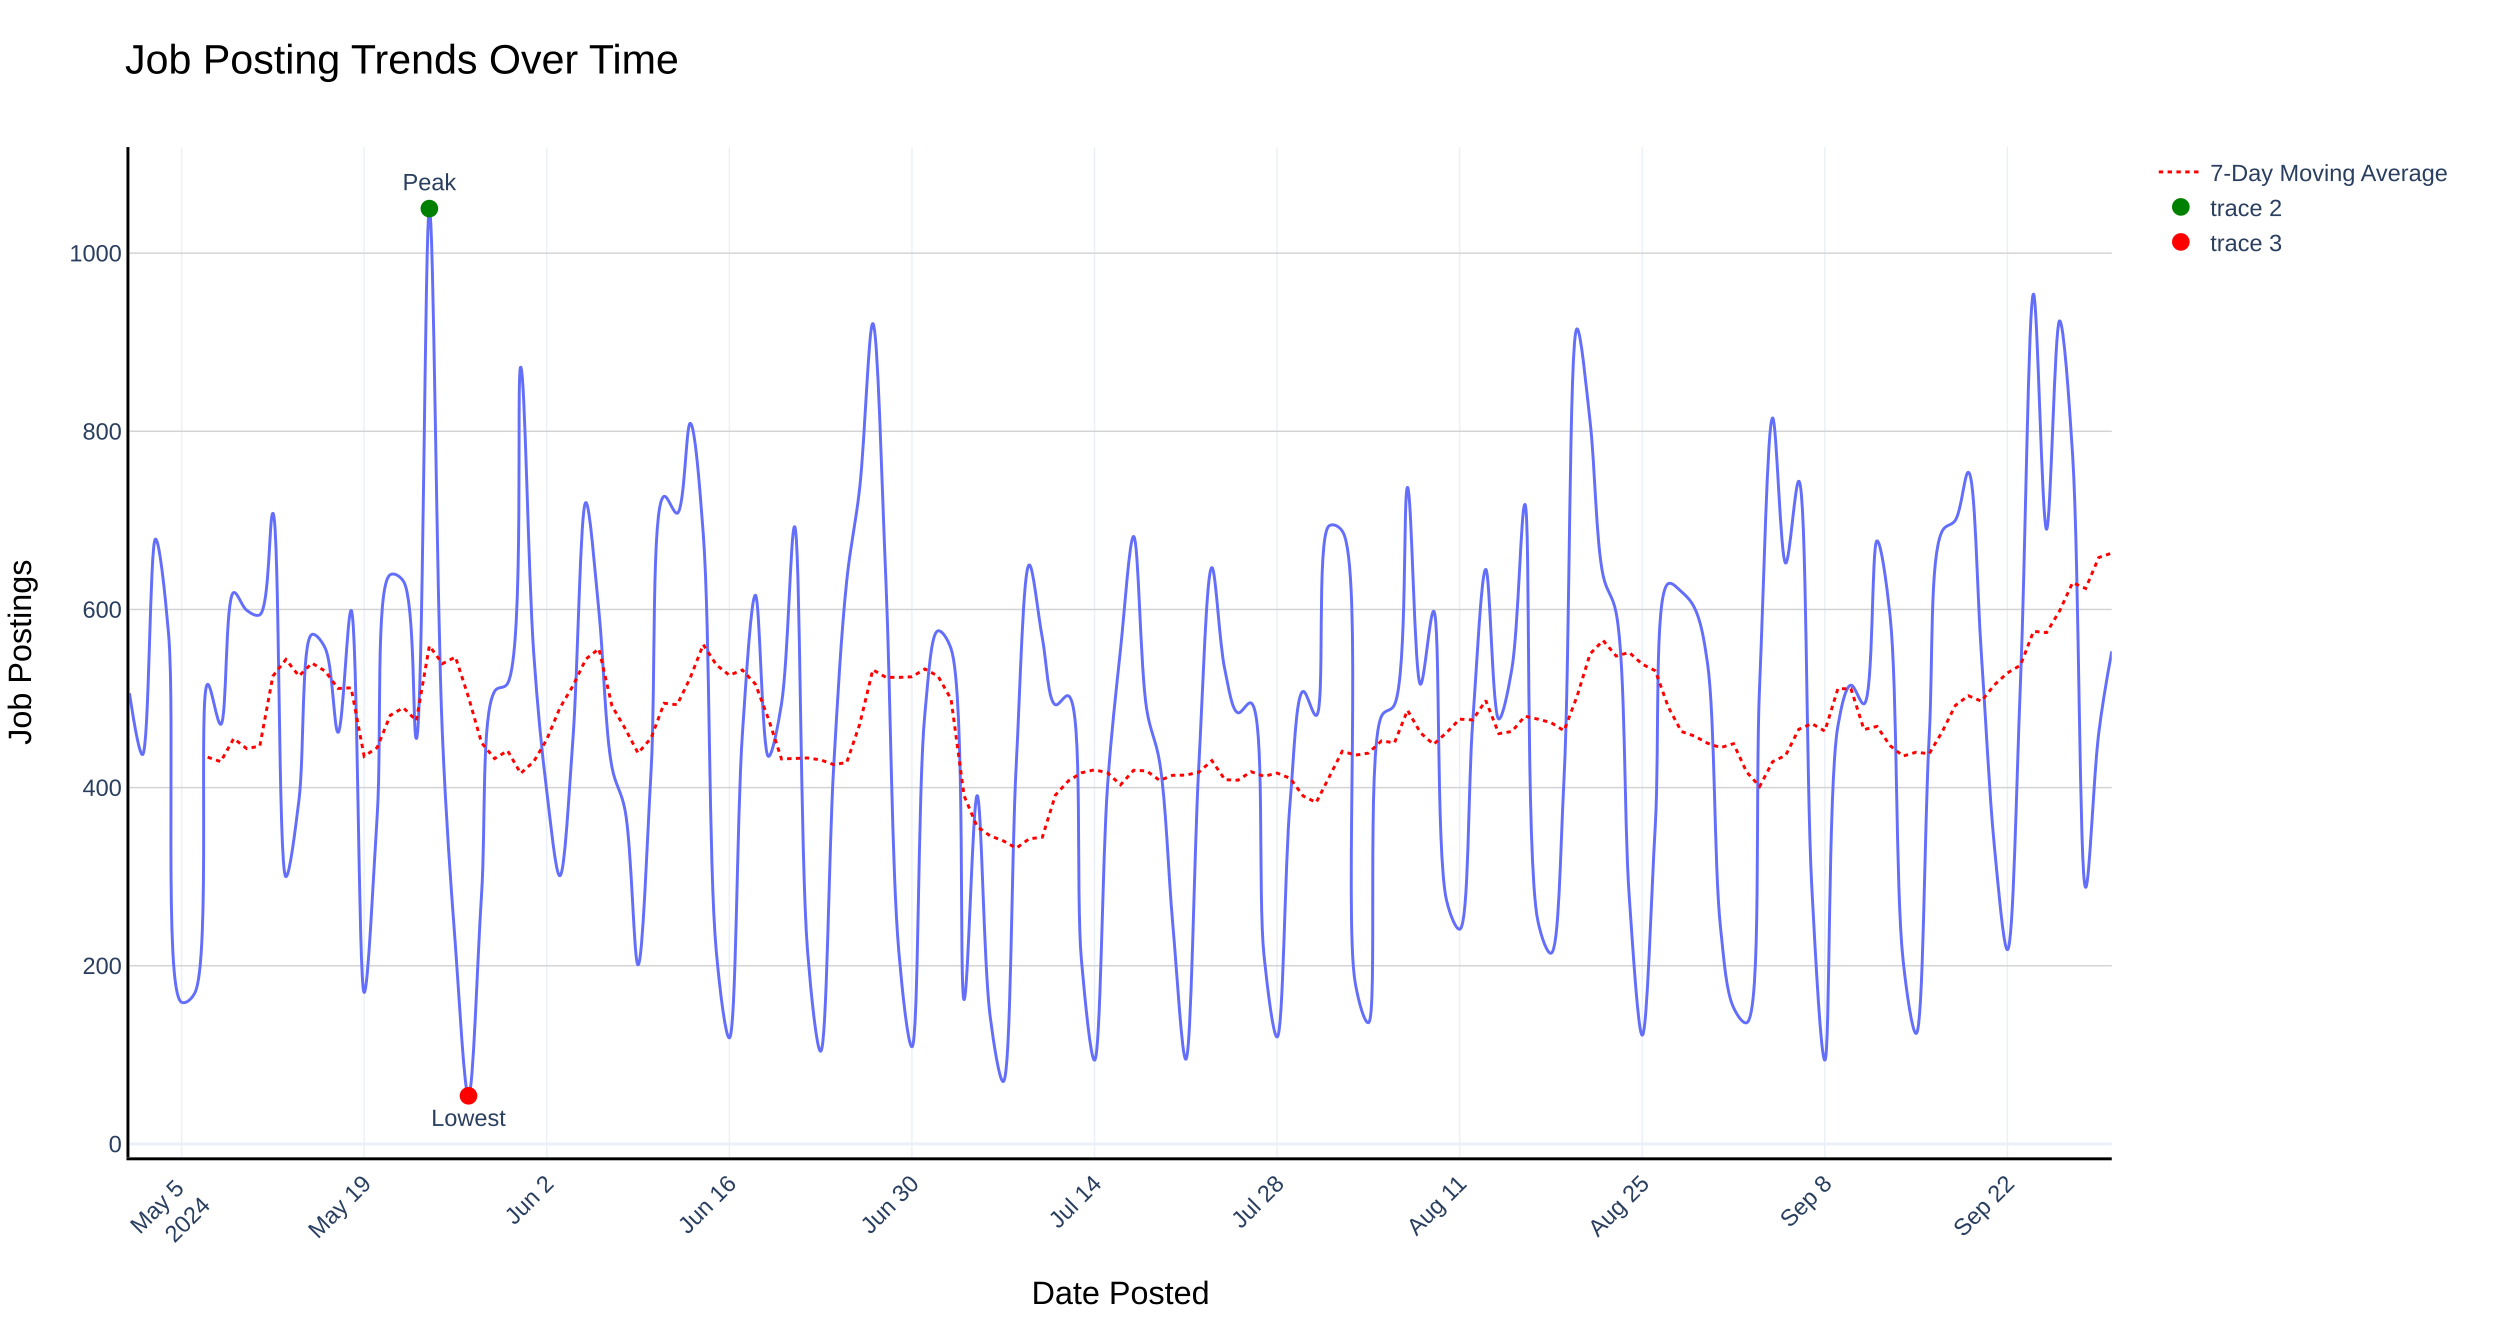
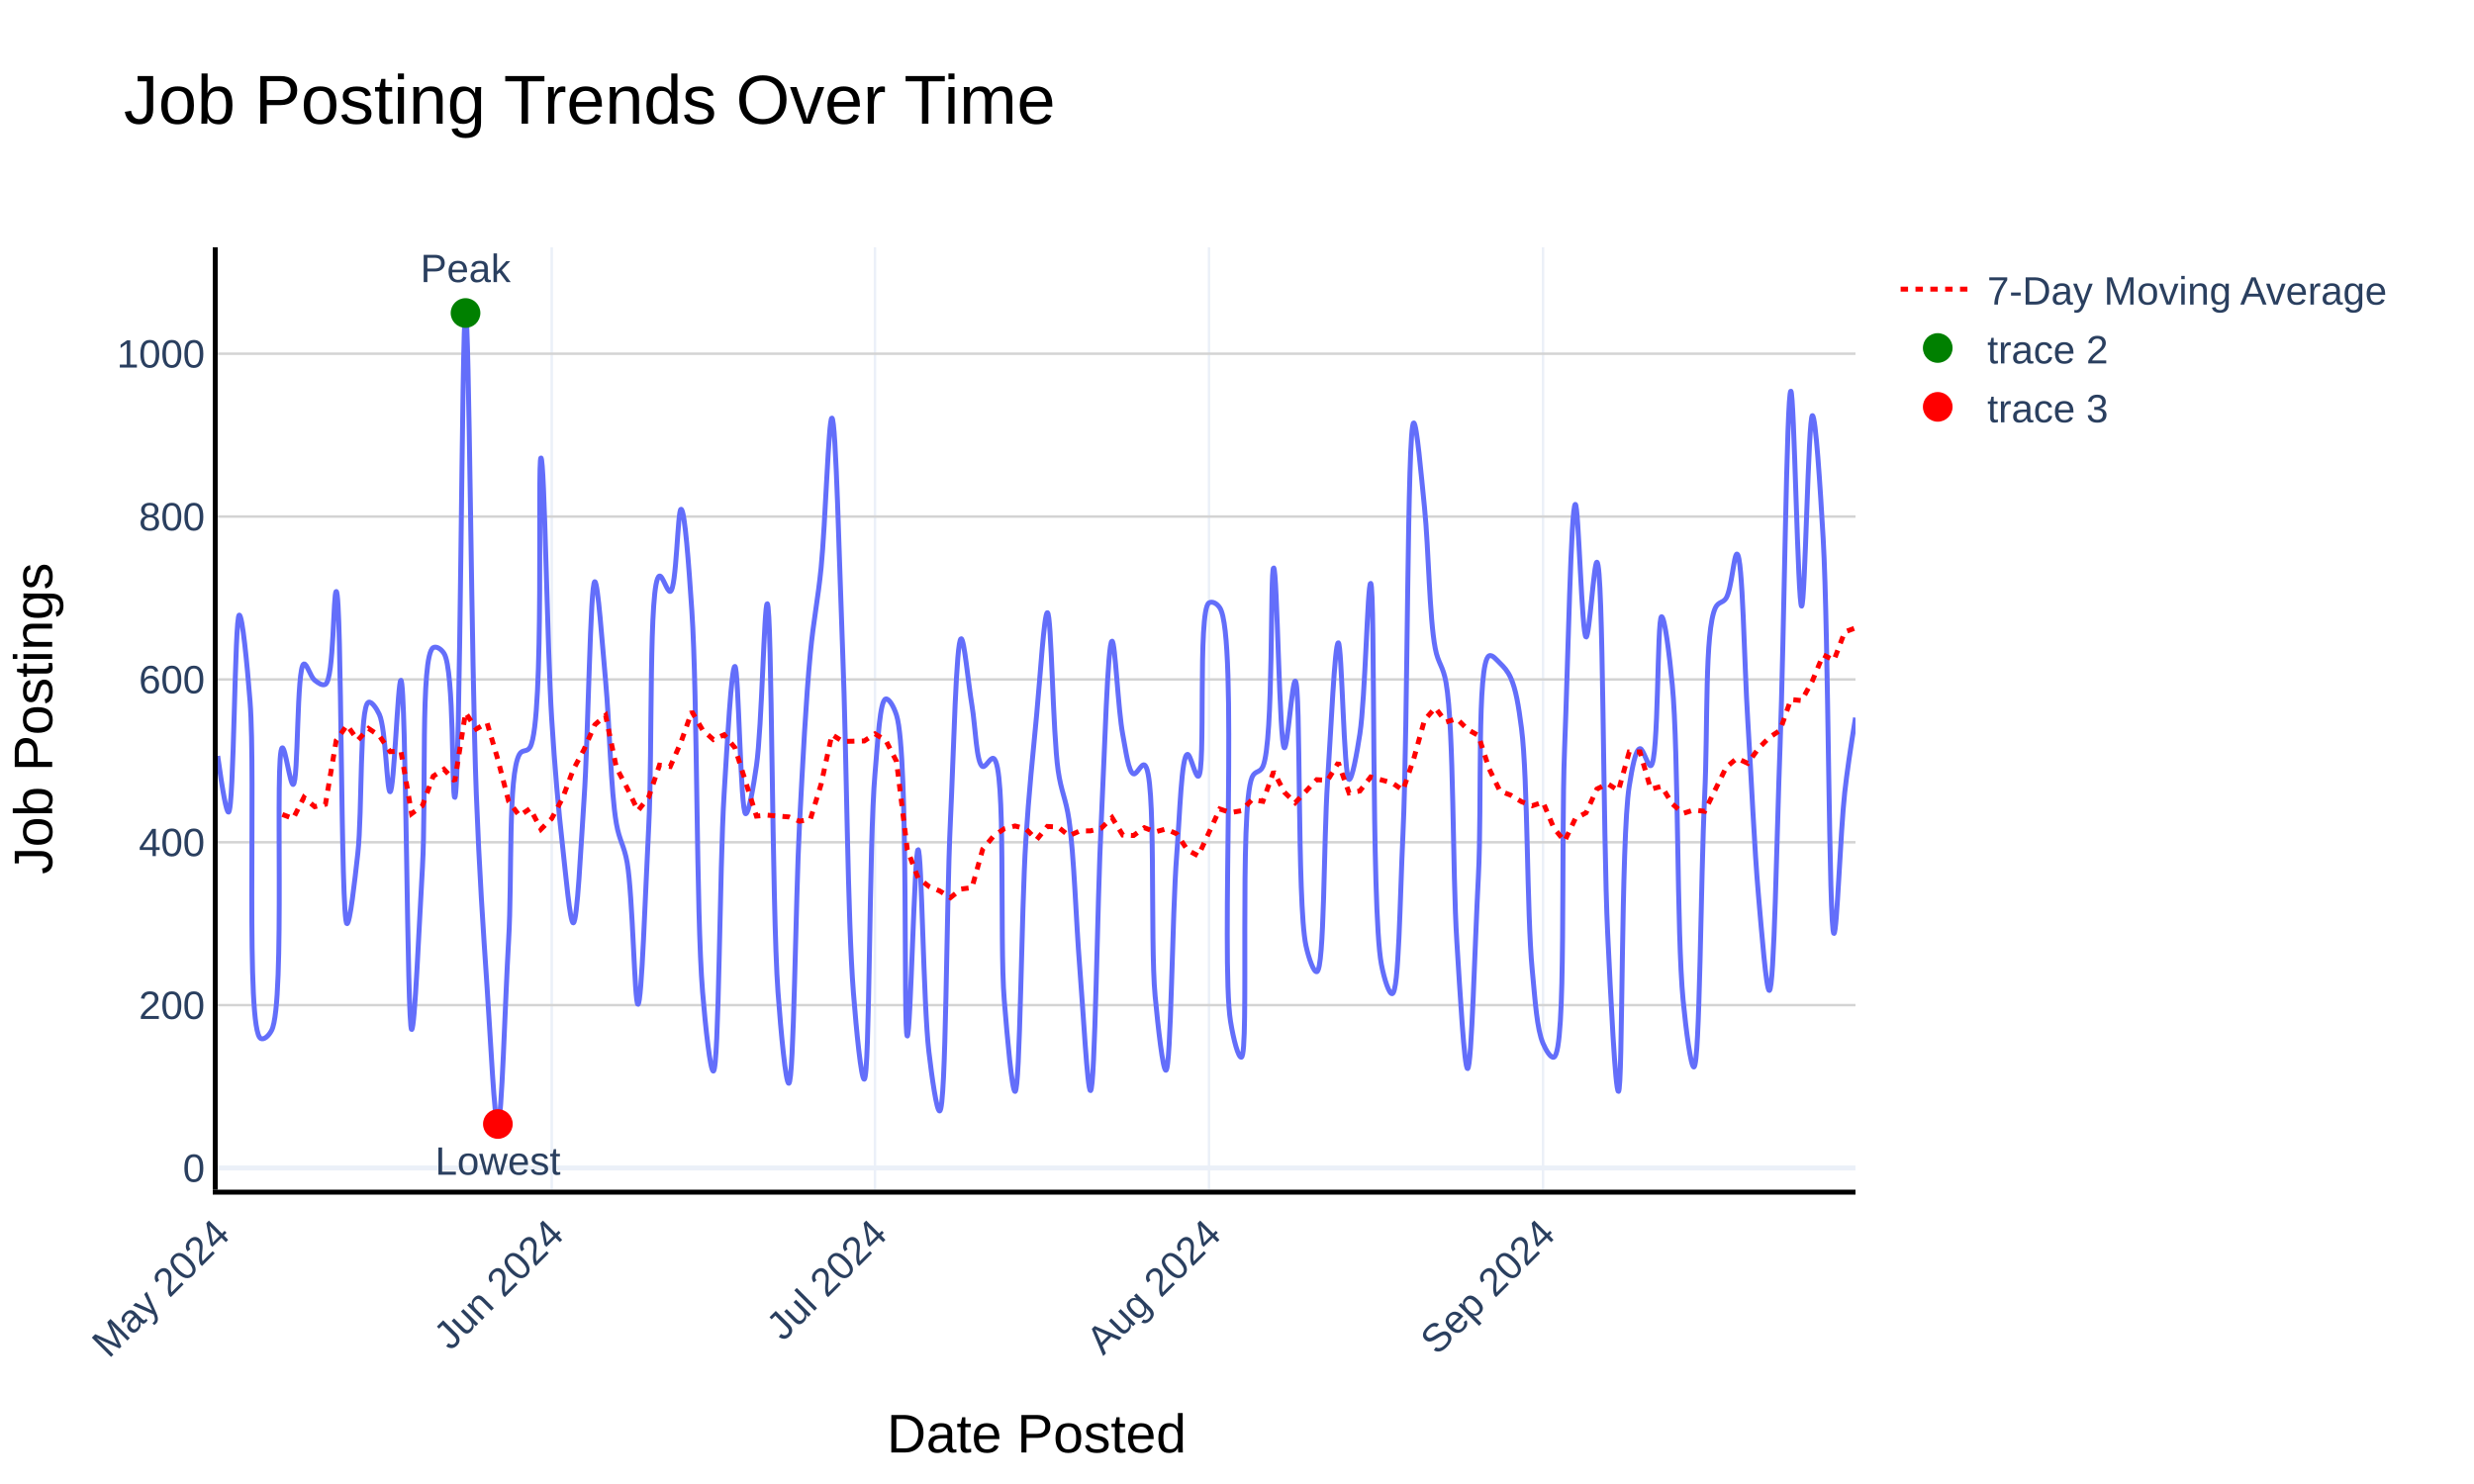
- <svg xmlns="http://www.w3.org/2000/svg" class="main-svg" width="1700" height="900" style="" viewBox="0 0 1700 900">
-   <rect x="0" y="0" width="1700" height="900" style="fill: rgb(255, 255, 255); fill-opacity: 1;" />
-   <defs id="defs-3b74cb">
+ <svg xmlns="http://www.w3.org/2000/svg" class="main-svg" width="1000" height="600" style="" viewBox="0 0 1000 600">
+   <rect x="0" y="0" width="1000" height="600" style="fill: rgb(255, 255, 255); fill-opacity: 1;" />
+   <defs id="defs-0da321">
    <g class="clips">
-       <clipPath id="clip3b74cbxyplot" class="plotclip">
-         <rect width="1348" height="687" />
-       </clipPath>
-       <clipPath class="axesclip" id="clip3b74cbx">
-         <rect x="88" y="0" width="1348" height="900" />
-       </clipPath>
-       <clipPath class="axesclip" id="clip3b74cby">
-         <rect x="0" y="100" width="1700" height="687" />
-       </clipPath>
-       <clipPath class="axesclip" id="clip3b74cbxy">
-         <rect x="88" y="100" width="1348" height="687" />
+       <clipPath id="clip0da321xyplot" class="plotclip">
+         <rect width="662" height="381" />
+       </clipPath>
+       <clipPath class="axesclip" id="clip0da321x">
+         <rect x="88" y="0" width="662" height="600" />
+       </clipPath>
+       <clipPath class="axesclip" id="clip0da321y">
+         <rect x="0" y="100" width="1000" height="381" />
+       </clipPath>
+       <clipPath class="axesclip" id="clip0da321xy">
+         <rect x="88" y="100" width="662" height="381" />
      </clipPath>
    </g>
    <g class="gradients" />
    <g class="patterns" />
  </defs>
  <g class="bglayer" />
  <g class="layer-below">
    <g class="imagelayer" />
    <g class="shapelayer" />
  </g>
  <g class="cartesianlayer">
    <g class="subplot xy">
      <g class="layer-subplot">
        <g class="shapelayer" />
        <g class="imagelayer" />
      </g>
      <g class="minor-gridlayer">
        <g class="x" />
        <g class="y" />
      </g>
      <g class="gridlayer">
        <g class="x">
-           <path class="xgrid crisp" transform="translate(123.47,0)" d="M0,100v687" style="stroke: rgb(235, 240, 248); stroke-opacity: 1; stroke-width: 1px;" />
-           <path class="xgrid crisp" transform="translate(247.63,0)" d="M0,100v687" style="stroke: rgb(235, 240, 248); stroke-opacity: 1; stroke-width: 1px;" />
-           <path class="xgrid crisp" transform="translate(371.79,0)" d="M0,100v687" style="stroke: rgb(235, 240, 248); stroke-opacity: 1; stroke-width: 1px;" />
-           <path class="xgrid crisp" transform="translate(495.95,0)" d="M0,100v687" style="stroke: rgb(235, 240, 248); stroke-opacity: 1; stroke-width: 1px;" />
-           <path class="xgrid crisp" transform="translate(620.11,0)" d="M0,100v687" style="stroke: rgb(235, 240, 248); stroke-opacity: 1; stroke-width: 1px;" />
-           <path class="xgrid crisp" transform="translate(744.26,0)" d="M0,100v687" style="stroke: rgb(235, 240, 248); stroke-opacity: 1; stroke-width: 1px;" />
-           <path class="xgrid crisp" transform="translate(868.42,0)" d="M0,100v687" style="stroke: rgb(235, 240, 248); stroke-opacity: 1; stroke-width: 1px;" />
-           <path class="xgrid crisp" transform="translate(992.58,0)" d="M0,100v687" style="stroke: rgb(235, 240, 248); stroke-opacity: 1; stroke-width: 1px;" />
-           <path class="xgrid crisp" transform="translate(1116.74,0)" d="M0,100v687" style="stroke: rgb(235, 240, 248); stroke-opacity: 1; stroke-width: 1px;" />
-           <path class="xgrid crisp" transform="translate(1240.89,0)" d="M0,100v687" style="stroke: rgb(235, 240, 248); stroke-opacity: 1; stroke-width: 1px;" />
-           <path class="xgrid crisp" transform="translate(1365.05,0)" d="M0,100v687" style="stroke: rgb(235, 240, 248); stroke-opacity: 1; stroke-width: 1px;" />
+           <path class="xgrid crisp" transform="translate(223.01,0)" d="M0,100v381" style="stroke: rgb(235, 240, 248); stroke-opacity: 1; stroke-width: 1px;" />
+           <path class="xgrid crisp" transform="translate(353.67,0)" d="M0,100v381" style="stroke: rgb(235, 240, 248); stroke-opacity: 1; stroke-width: 1px;" />
+           <path class="xgrid crisp" transform="translate(488.68,0)" d="M0,100v381" style="stroke: rgb(235, 240, 248); stroke-opacity: 1; stroke-width: 1px;" />
+           <path class="xgrid crisp" transform="translate(623.7,0)" d="M0,100v381" style="stroke: rgb(235, 240, 248); stroke-opacity: 1; stroke-width: 1px;" />
        </g>
        <g class="y">
-           <path class="ygrid crisp" transform="translate(0,656.71)" d="M88,0h1348" style="stroke: rgb(211, 211, 211); stroke-opacity: 1; stroke-width: 1px;" />
-           <path class="ygrid crisp" transform="translate(0,535.57)" d="M88,0h1348" style="stroke: rgb(211, 211, 211); stroke-opacity: 1; stroke-width: 1px;" />
-           <path class="ygrid crisp" transform="translate(0,414.43)" d="M88,0h1348" style="stroke: rgb(211, 211, 211); stroke-opacity: 1; stroke-width: 1px;" />
-           <path class="ygrid crisp" transform="translate(0,293.28)" d="M88,0h1348" style="stroke: rgb(211, 211, 211); stroke-opacity: 1; stroke-width: 1px;" />
-           <path class="ygrid crisp" transform="translate(0,172.14)" d="M88,0h1348" style="stroke: rgb(211, 211, 211); stroke-opacity: 1; stroke-width: 1px;" />
+           <path class="ygrid crisp" transform="translate(0,406.38)" d="M88,0h662" style="stroke: rgb(211, 211, 211); stroke-opacity: 1; stroke-width: 1px;" />
+           <path class="ygrid crisp" transform="translate(0,340.54)" d="M88,0h662" style="stroke: rgb(211, 211, 211); stroke-opacity: 1; stroke-width: 1px;" />
+           <path class="ygrid crisp" transform="translate(0,274.7)" d="M88,0h662" style="stroke: rgb(211, 211, 211); stroke-opacity: 1; stroke-width: 1px;" />
+           <path class="ygrid crisp" transform="translate(0,208.85)" d="M88,0h662" style="stroke: rgb(211, 211, 211); stroke-opacity: 1; stroke-width: 1px;" />
+           <path class="ygrid crisp" transform="translate(0,143.01)" d="M88,0h662" style="stroke: rgb(211, 211, 211); stroke-opacity: 1; stroke-width: 1px;" />
        </g>
      </g>
      <g class="zerolinelayer">
-         <path class="yzl zl crisp" transform="translate(0,777.86)" d="M88,0h1348" style="stroke: rgb(235, 240, 248); stroke-opacity: 1; stroke-width: 2px;" />
+         <path class="yzl zl crisp" transform="translate(0,472.23)" d="M88,0h662" style="stroke: rgb(235, 240, 248); stroke-opacity: 1; stroke-width: 2px;" />
      </g>
      <g class="layer-between">
        <g class="shapelayer" />
        <g class="imagelayer" />
      </g>
      <path class="xlines-below" />
      <path class="ylines-below" />
      <g class="overlines-below" />
      <g class="xaxislayer-below" />
      <g class="yaxislayer-below" />
      <g class="overaxes-below" />
      <g class="overplot">
-         <g class="xy" transform="translate(88,100)" clip-path="url(#clip3b74cbxyplot)">
+         <g class="xy" transform="translate(88,100)" clip-path="url(#clip0da321xyplot)">
          <g class="scatterlayer mlayer">
-             <g class="trace scatter tracefe9c60" style="stroke-miterlimit: 2; opacity: 1;">
+             <g class="trace scatter trace7e005e" style="stroke-miterlimit: 2; opacity: 1;">
              <g class="fills" />
              <g class="errorbars" />
              <g class="lines">
-                 <path class="js-line" d="M0,371.36Q6.39,413.34 8.87,413.16C13.47,412.82 13.89,266.72 17.74,266.57C20.3,266.47 24.14,302.27 26.61,330.78C31.46,386.87 23.12,575.31 35.47,581.55C38.02,582.84 41.81,580.06 44.34,575.49C55.56,555.28 46.56,366.22 53.21,365.31C55.66,364.97 59.59,392.83 62.08,392.56C66.5,392.08 64.95,304.56 70.95,302.92C73.4,302.25 76.43,312.53 79.82,315.03C82.5,317 86.23,319.59 88.68,318.06C95.37,313.9 95.07,248.9 97.55,249.01C102.22,249.22 101.11,495.79 106.42,496.14C108.87,496.3 112.71,464.79 115.29,444.05C119.06,413.72 116.81,334.05 124.16,331.39C126.62,330.5 130.58,335.56 133.03,340.47C138.29,351 139.16,398.08 141.89,398.02C145.16,397.94 148.27,314.94 150.76,315.03C155.16,315.19 155.85,574.82 159.63,574.89C162.21,574.94 165.74,497.6 168.5,454.35C171.72,404 167.09,296.89 177.37,290.8C179.89,289.31 183.76,291.45 186.24,295.04C194.44,306.93 192.63,402.33 195.11,402.26C199.65,402.13 201.01,41.85 203.97,41.85C206.92,41.85 208.84,307.33 212.84,399.83C215.38,458.46 218.45,499.66 221.71,543.39C224.45,580.24 227.81,645.18 230.58,645.15C233.79,645.11 236.5,553.99 239.45,508.26C242.41,462.33 239.23,385.26 248.32,370.15C250.81,366.01 254.64,369.03 257.18,364.7C268.73,345.01 263.02,149.68 266.05,149.67C268.94,149.66 271.2,291 274.92,344.11C277.51,381.07 280.38,410.55 283.79,437.99C286.47,459.55 289.97,495.62 292.66,495.54C296.05,495.44 298.89,438.49 301.53,403.47C305.03,357.13 306.6,241.86 310.39,241.74C312.96,241.66 316.52,288.76 319.26,315.64C322.53,347.77 323.5,397.52 328.13,421.64C330.61,434.53 334.52,437.83 337,450.71C341.62,474.74 343.06,556.13 345.87,556.11C349.01,556.08 352,471.88 354.74,424.06C358,367.25 354.68,240.3 363.61,237.5C366.1,236.72 370.01,249.65 372.47,249.01C377.54,247.68 378.52,187.79 381.34,187.83C384.46,187.87 387.74,229.8 390.21,262.94C395,327.18 393.72,487.91 399.08,547.02C401.53,574.05 405.47,605.91 407.95,605.78C412.57,605.53 413.03,454.75 416.82,399.23C419.39,361.61 422.83,304.71 425.68,304.73C428.75,304.75 430.23,414.02 434.55,414.37C437.05,414.57 440.93,394.19 443.42,378.63C447.92,350.43 449.74,258.04 452.29,258.09C456.23,258.17 456.1,484.23 461.16,547.02C463.62,577.57 467.52,614.97 470.03,614.86C474.25,614.68 475.55,479.25 478.89,421.64C481.59,374.98 484.1,330 487.76,295.04C490.36,270.17 493.98,255.64 496.63,231.44C500.12,199.51 502.8,119.95 505.5,119.99C508.86,120.04 511.64,230.41 514.37,293.83C517.66,370.44 518.36,491.09 523.24,547.63C525.71,576.2 529.63,611.96 532.11,611.84C536.75,611.61 536.03,434.76 540.97,384.69C543.43,359.75 545.05,330.12 549.84,328.96C552.31,328.36 556.2,333.85 558.71,341.08C568.73,369.91 564.1,579.68 567.58,579.73C570.23,579.77 573.55,441.01 576.45,441.02C579.47,441.03 580.79,556.13 585.32,591.24C587.8,610.46 591.73,635.65 594.18,635.46C599.54,635.04 599.66,483.39 603.05,419.82C605.74,369.36 607.78,284.37 611.92,284.14C614.44,284 617.77,317.63 620.79,333.81C623.69,349.3 624.56,377.15 629.66,379.24C632.12,380.25 636.01,371.93 638.53,373.18C648.84,378.3 643.3,507.51 647.39,553.08C649.91,581.16 653.74,621.02 656.26,620.92C660.42,620.75 661.46,485.84 665.13,434.36C667.73,397.9 670.88,370.6 674,341.08C676.82,314.35 680.17,264.71 682.87,264.76C686.22,264.83 687.32,354.4 691.74,382.27C694.23,397.97 698.11,403.11 700.61,418.61C704.9,445.19 706.38,493.31 709.47,528.25C712.31,560.29 715.77,620.39 718.34,620.32C722.13,620.22 723.9,480.46 727.21,420.43C729.93,371.16 732.46,286.07 736.08,285.96C738.69,285.88 741.07,337.51 744.95,355.61C747.51,367.52 749.66,383.33 753.82,384.69C756.33,385.51 760.17,376.86 762.68,378.03C772.56,382.65 767.17,508.68 771.55,550.05C774.04,573.6 777.91,605.3 780.42,605.17C784.67,604.95 785.54,488.56 789.29,445.26C791.87,415.5 793.2,371.1 798.16,370.15C800.62,369.68 804.58,387.04 807.03,386.51C813.49,385.1 806.72,263.2 815.89,257.49C818.39,255.94 822.17,257.38 824.76,261.12C839.45,282.33 825.43,522.45 833.63,568.83C836.11,582.84 840.05,595.82 842.5,595.48C849.19,594.54 840.79,409.37 851.37,387.11C853.89,381.8 857.75,384.36 860.24,379.24C869.04,361.15 866.08,231.45 869.11,231.44C872,231.43 873.86,365.08 877.97,365.31C880.49,365.45 884.37,315.48 886.84,315.64C891.71,315.96 888.21,481.48 895.71,512.5C898.18,522.7 902.13,532.33 904.58,531.88C910.89,530.71 910.23,434.15 913.45,390.75C916.21,353.54 919.35,287.17 922.32,287.17C925.26,287.17 926.91,388.57 931.18,388.93C933.68,389.14 937.56,369.74 940.05,355.01C944.51,328.63 946.39,242.89 948.92,242.95C952.94,243.05 949.16,485.71 957.79,526.43C960.28,538.16 964.21,548.62 966.66,548.23C972.17,547.36 973,478.31 975.53,429.51C979.58,351.27 979.01,123.92 984.39,123.62C986.84,123.48 990.59,162.92 993.26,186.62C996.69,217.09 997.26,268.55 1002.13,291.41C1004.6,302.98 1008.55,304.15 1011,316.85C1017.56,350.83 1016.17,456.61 1019.87,509.47C1022.46,546.55 1026.03,604 1028.74,603.96C1032.07,603.91 1034.75,510.31 1037.61,461.01C1040.67,408.19 1036.49,302.09 1046.47,296.86C1048.98,295.54 1052.57,299.89 1055.34,302.31C1058.55,305.13 1061.69,308.1 1064.21,313.21C1068.38,321.68 1070.63,333.43 1073.08,350.77C1078.38,388.23 1077.46,488.18 1081.95,530.67C1084.44,554.2 1085.86,574.53 1090.82,585.18C1093.28,590.46 1097.16,596.36 1099.68,595.48C1110.03,591.87 1105.4,437.96 1108.55,365.91C1111.35,301.79 1113.86,184.26 1117.42,184.19C1120.05,184.14 1122.78,282.81 1126.29,282.93C1128.93,283.02 1132.71,227.05 1135.16,227.2C1140.59,227.54 1140.13,430.75 1144.03,503.41C1146.58,550.86 1150.28,620.97 1152.89,620.92C1156.51,620.85 1154.91,432.83 1161.76,393.78C1164.22,379.77 1167.03,366.45 1170.63,365.91C1173.25,365.51 1177.05,379.29 1179.5,378.63C1186.07,376.85 1184.59,267.96 1188.37,267.78C1190.95,267.66 1194.78,295.41 1197.24,318.67C1202.47,368.23 1200.82,503.93 1206.11,553.08C1208.56,575.87 1212.51,602.91 1214.97,602.75C1219.89,602.42 1220.56,462.13 1223.84,401.04C1226.57,350.13 1224.01,278.08 1232.71,261.12C1235.2,256.27 1239.08,257.71 1241.58,253.85C1245.88,247.21 1247.98,220.9 1250.45,221.14C1255.18,221.6 1256.41,302.93 1259.32,344.71C1262.32,387.7 1264.61,438.71 1268.18,475.55C1270.8,502.63 1274.52,545.91 1277.05,545.81C1281.1,545.65 1283.19,430.32 1285.92,364.09C1289.21,284.27 1291.36,100.04 1294.79,100C1297.46,99.97 1300.61,259.9 1303.66,259.91C1306.53,259.92 1309.18,118.23 1312.53,118.17C1315.23,118.12 1318.9,170.45 1321.39,209.64C1325.84,279.73 1326.06,503.3 1330.26,503.41C1332.77,503.48 1335.55,428.03 1339.13,398.62Q1341.75,377.08 1348,342.89" style="vector-effect: none; fill: none; stroke: rgb(99, 110, 250); stroke-opacity: 1; stroke-width: 2px; opacity: 1;" />
+                 <path class="js-line" d="M0,205.64Q3.14,228.44 4.36,228.36C6.62,228.21 6.82,148.76 8.71,148.69C9.97,148.65 11.86,168.1 13.07,183.59C15.46,214.08 11.13,316.87 17.42,319.88C18.68,320.48 20.53,318.98 21.78,316.59C27.5,305.64 22.85,202.76 26.13,202.35C27.34,202.2 29.27,217.29 30.49,217.17C32.67,216.95 31.84,169.2 34.84,168.44C36.04,168.14 37.5,173.67 39.2,175.03C40.5,176.07 42.34,177.4 43.55,176.67C46.99,174.58 46.69,139.09 47.91,139.14C50.2,139.24 49.65,273.3 52.26,273.46C53.47,273.53 55.35,256.42 56.62,245.15C58.47,228.66 57.27,185.17 60.97,183.92C62.18,183.51 64.12,186.23 65.33,188.85C67.97,194.59 68.34,220.16 69.68,220.13C71.29,220.1 72.82,174.99 74.04,175.03C76.2,175.1 76.53,316.23 78.39,316.26C79.65,316.28 81.39,274.26 82.75,250.75C84.33,223.38 81.84,164.86 87.11,161.86C88.35,161.15 90.24,162.3 91.46,164.16C95.66,170.58 94.6,222.46 95.82,222.43C98.05,222.37 98.72,26.55 100.17,26.55C101.62,26.55 102.57,170.84 104.53,221.12C105.77,252.98 107.28,275.37 108.88,299.14C110.23,319.17 111.88,354.46 113.24,354.45C114.82,354.43 116.14,304.9 117.59,280.05C119.04,255.09 117.31,213.18 121.95,204.99C123.18,202.82 125.05,204.28 126.3,202.02C132.19,191.35 129.17,85.15 130.66,85.15C132.08,85.15 133.18,161.96 135.01,190.83C136.28,210.92 137.7,226.94 139.37,241.86C140.68,253.57 142.4,273.16 143.72,273.13C145.38,273.09 146.78,242.12 148.08,223.09C149.8,197.9 150.57,135.24 152.43,135.19C153.69,135.15 155.45,160.75 156.79,175.36C158.4,192.82 158.86,219.84 161.14,232.97C162.36,239.96 164.28,241.79 165.5,248.77C167.78,261.85 168.48,306.07 169.86,306.06C171.4,306.05 172.86,260.28 174.21,234.29C175.81,203.41 174.1,134.19 178.57,132.89C179.79,132.53 181.71,139.43 182.92,139.14C185.45,138.52 185.89,105.87 187.28,105.89C188.81,105.91 190.42,128.71 191.63,146.71C193.98,181.63 193.36,268.99 195.99,301.12C197.19,315.8 199.12,333.11 200.34,333.05C202.61,332.94 202.84,250.97 204.7,220.79C205.96,200.35 207.65,169.42 209.05,169.43C210.56,169.44 211.29,228.86 213.41,229.02C214.64,229.11 216.54,218.04 217.76,209.59C219.97,194.25 220.87,144.06 222.12,144.08C224.05,144.12 223.98,266.99 226.47,301.12C227.68,317.71 229.6,338.04 230.83,337.99C232.9,337.91 233.54,264.28 235.18,232.97C236.51,207.61 237.74,183.16 239.54,164.16C240.82,150.65 242.59,142.74 243.89,129.59C245.61,112.23 246.93,69 248.25,69.02C249.9,69.04 251.27,129.03 252.61,163.5C254.23,205.14 254.56,270.71 256.96,301.45C258.17,316.96 260.1,336.39 261.32,336.34C263.6,336.24 263.24,240.11 265.67,212.89C266.88,199.34 267.65,183.13 270.03,182.6C271.24,182.33 273.15,185.31 274.38,189.18C279.39,204.87 277.03,318.87 278.74,318.89C280.04,318.91 281.67,243.5 283.09,243.5C284.57,243.5 285.22,306.05 287.45,325.15C288.67,335.59 290.6,349.27 291.8,349.18C294.44,348.99 294.5,266.53 296.16,231.98C297.48,204.56 298.48,158.34 300.51,158.24C301.75,158.18 303.39,176.44 304.87,185.23C306.29,193.65 306.64,208.9 309.22,209.92C310.43,210.39 312.34,206.05 313.58,206.63C318.83,209.1 315.92,279.64 317.93,304.41C319.17,319.67 321.05,341.33 322.29,341.28C324.33,341.2 324.84,267.86 326.64,239.88C327.92,220.06 329.47,205.23 331,189.18C332.39,174.65 334.03,147.68 335.36,147.7C337,147.73 337.53,196.41 339.71,211.57C340.93,220.09 342.84,222.91 344.07,231.32C346.18,245.78 346.9,271.92 348.42,290.91C349.81,308.32 351.52,340.98 352.78,340.95C354.64,340.91 355.5,264.94 357.13,232.31C358.46,205.53 359.71,159.27 361.49,159.22C362.77,159.18 363.93,187.23 365.84,197.08C367.09,203.54 368.11,212.23 370.2,212.89C371.43,213.28 373.32,208.73 374.55,209.27C379.57,211.48 376.76,280.27 378.91,302.76C380.13,315.55 382.03,332.78 383.26,332.72C385.35,332.62 385.78,269.35 387.62,245.81C388.89,229.64 389.51,205.43 391.97,204.99C393.18,204.78 395.12,214.11 396.33,213.87C399.54,213.23 395.97,146.58 400.68,143.75C401.91,143.01 403.76,143.8 405.04,145.73C412.6,157.13 405.34,287.74 409.39,312.97C410.61,320.56 412.54,327.6 413.75,327.45C417.05,327.03 412.76,226.3 418.11,214.2C419.35,211.39 421.24,212.63 422.46,209.92C426.9,200.08 425.33,129.59 426.82,129.59C428.24,129.59 429.15,202.25 431.17,202.35C432.41,202.41 434.32,175.29 435.53,175.36C437.93,175.5 436.17,265.46 439.88,282.35C441.09,287.86 443.04,293.09 444.24,292.89C447.37,292.36 447.01,239.77 448.59,216.18C449.95,195.96 451.49,159.88 452.95,159.88C454.4,159.88 455.2,215.03 457.3,215.19C458.53,215.28 460.44,204.75 461.66,196.76C463.85,182.41 464.77,135.82 466.01,135.85C467.99,135.89 466.11,267.75 470.37,289.92C471.59,296.27 473.52,301.95 474.72,301.78C477.44,301.39 477.84,263.77 479.08,237.25C481.07,194.72 480.78,71.12 483.43,70.99C484.64,70.93 486.48,92.35 487.79,105.23C489.48,121.8 489.74,149.75 492.14,162.19C493.35,168.46 495.29,169.13 496.5,176.01C499.74,194.5 499.05,251.98 500.86,280.71C502.13,300.86 503.88,332.08 505.21,332.06C506.84,332.04 508.16,281.16 509.57,254.37C511.08,225.66 508.82,167.69 513.92,165.15C515.16,164.53 516.93,166.81 518.28,168.11C519.87,169.65 521.4,171.3 522.63,174.04C524.7,178.66 525.78,185.04 526.99,194.45C529.6,214.83 529.13,269.13 531.34,292.23C532.56,305.01 533.22,316.05 535.7,321.86C536.91,324.69 538.81,327.85 540.05,327.45C545.25,325.77 542.86,241.84 544.41,202.68C545.79,167.83 547.01,103.95 548.76,103.92C550.05,103.9 551.4,157.53 553.12,157.58C554.42,157.62 556.27,127.22 557.47,127.29C560.14,127.44 559.91,237.92 561.83,277.41C563.08,303.2 564.9,341.3 566.18,341.28C567.96,341.25 567.17,239.08 570.54,217.83C571.75,210.24 573.11,202.93 574.89,202.68C576.17,202.5 578.04,209.89 579.25,209.59C582.53,208.77 581.75,149.43 583.61,149.35C584.87,149.3 586.76,164.37 587.96,177C590.53,203.94 589.72,277.69 592.32,304.41C593.52,316.78 595.46,331.47 596.67,331.4C599.09,331.25 599.42,254.98 601.03,221.78C602.37,194.11 600.97,154.95 605.38,145.73C606.6,143.17 608.52,143.84 609.74,141.78C611.9,138.15 612.88,123.89 614.09,124C616.42,124.2 617.02,168.45 618.45,191.16C619.92,214.52 621.05,242.24 622.8,262.27C624.09,276.98 625.92,300.5 627.16,300.46C629.15,300.39 630.17,237.69 631.51,201.69C633.12,158.31 634.19,58.17 635.87,58.15C637.18,58.14 638.72,145.07 640.22,145.07C641.63,145.07 642.93,68.06 644.58,68.03C645.9,68.01 647.71,96.45 648.93,117.74C651.12,155.84 651.23,277.36 653.29,277.41C654.52,277.44 655.88,236.45 657.64,220.46Q658.93,208.76 662,190.17" style="vector-effect: none; fill: none; stroke: rgb(99, 110, 250); stroke-opacity: 1; stroke-width: 2px; opacity: 1;" />
              </g>
              <g class="points" />
              <g class="text" />
            </g>
-             <g class="trace scatter trace8fbf0c" style="stroke-miterlimit: 2; opacity: 1;">
+             <g class="trace scatter trace990f90" style="stroke-miterlimit: 2; opacity: 1;">
              <g class="fills" />
              <g class="errorbars" />
              <g class="lines">
-                 <path class="js-line" d="M53.21,414.89L62.08,417.92L70.95,402.17L79.82,409.09L88.68,407.27L97.55,359.77L106.42,348.43L115.29,359.68L124.16,350.94L133.03,356.31L141.89,368.16L150.76,367.73L159.63,414.28L168.5,408.31L177.37,386.42L186.24,381.23L195.11,390.05L203.97,339.17L212.84,351.29L221.71,346.79L230.58,374.05L239.45,405.11L248.32,415.84L257.18,410.48L266.05,425.88L274.92,417.92L283.79,402.86L292.66,381.49L301.53,366.52L310.39,348.17L319.26,341.16L328.13,380.02L337,395.25L345.87,412.12L354.74,401.91L363.61,378.2L372.47,379.24L381.34,360.98L390.21,338.31L399.08,352.07L407.95,359.16L416.82,355.61L425.68,365.22L434.55,388.84L443.42,416.1L461.16,415.41L470.03,416.71L478.89,419.91L487.76,418.52L496.63,392.39L505.5,355.44L514.37,360.55L523.24,360.63L532.11,360.2L540.97,354.92L549.84,359.77L558.71,375.43L567.58,441.11L576.45,462.14L585.32,468.37L594.18,471.74L603.05,476.76L611.92,470.36L620.79,469.32L629.66,440.68L638.53,430.98L647.39,425.53L656.26,423.46L665.13,425.53L674,433.67L682.87,423.8L691.74,424.23L700.61,430.72L709.47,427.18L718.34,427.09L727.21,425.1L736.08,417.23L744.95,430.2L753.82,430.55L762.68,424.75L771.55,427.87L780.42,425.71L789.29,429.25L798.16,441.28L807.03,445.69L824.76,410.82L833.63,413.5L842.5,412.12L851.37,403.81L860.24,405.11L869.11,382.96L877.97,398.36L886.84,406.15L895.71,398.1L904.58,389.02L913.45,389.53L922.32,376.38L931.18,398.88L940.05,397.41L948.92,387.03L957.79,389.02L966.66,391.35L975.53,396.89L984.39,373.53L993.26,344.62L1002.13,335.54L1011,346.1L1019.87,343.67L1028.74,351.63L1037.61,356.13L1046.47,380.88L1055.34,397.41L1064.21,400.52L1073.08,405.37L1081.95,408.4L1090.82,405.72L1099.68,424.93L1108.55,434.79L1117.42,417.92L1126.29,413.59L1135.16,395.94L1144.03,392.04L1152.89,397.15L1161.76,368.33L1170.63,368.33L1179.5,396.11L1188.37,393.95L1197.24,407.01L1206.11,414.11L1214.97,411.51L1223.84,412.55L1232.71,397.58L1241.58,379.76L1250.45,373.09L1259.32,376.81L1268.18,365.74L1277.05,357.6L1285.92,352.33L1294.79,329.31L1303.66,330.17L1312.53,315.46L1321.39,296.17L1330.26,300.15L1339.13,279.12L1348,276.09" style="vector-effect: none; fill: none; stroke: rgb(255, 0, 0); stroke-opacity: 1; stroke-dasharray: 3px, 3px; stroke-width: 2px; opacity: 1;" />
+                 <path class="js-line" d="M26.13,229.3L30.49,230.95L34.84,222.39L39.2,226.15L43.55,225.16L47.91,199.34L52.26,193.18L56.62,199.29L60.97,194.54L65.33,197.46L69.68,203.9L74.04,203.67L78.39,228.97L82.75,225.73L87.11,213.83L91.46,211.01L95.82,215.8L100.17,188.15L104.53,194.73L108.88,192.29L113.24,207.1L117.59,223.99L121.95,229.82L126.3,226.9L130.66,235.27L135.01,230.95L139.37,222.76L143.72,211.15L148.08,203.01L152.43,193.04L156.79,189.23L161.14,210.35L165.5,218.62L169.86,227.8L174.21,222.25L178.57,209.36L182.92,209.92L187.28,200L191.63,187.68L195.99,195.16L200.34,199.01L204.7,197.08L209.05,202.3L217.76,229.96L222.12,229.58L230.83,230.29L235.18,232.03L239.54,231.28L243.89,217.07L248.25,196.99L252.61,199.77L261.32,199.58L265.67,196.71L270.03,199.34L274.38,207.85L278.74,243.55L283.09,254.98L287.45,258.37L291.8,260.2L296.16,262.93L300.51,259.45L304.87,258.88L309.22,243.32L313.58,238.05L317.93,235.09L322.29,233.96L326.64,235.09L331,239.51L335.36,234.14L339.71,234.38L344.07,237.91L348.42,235.98L352.78,235.93L357.13,234.85L361.49,230.57L365.84,237.63L370.2,237.81L374.55,234.66L378.91,236.36L383.26,235.18L387.62,237.11L391.97,243.65L396.33,246.04L405.04,227.09L409.39,228.55L413.75,227.8L418.11,223.28L422.46,223.99L426.82,211.95L431.17,220.32L435.53,224.55L444.24,215.24L448.59,215.52L452.95,208.37L457.3,220.6L461.66,219.8L466.01,214.16L474.72,216.51L479.08,219.52L483.43,206.82L487.79,191.11L492.14,186.17L496.5,191.91L500.86,190.59L505.21,194.92L509.57,197.37L513.92,210.82L518.28,219.8L522.63,221.49L526.99,224.13L531.34,225.77L535.7,224.32L540.05,234.76L544.41,240.12L548.76,230.95L553.12,228.6L557.47,219L561.83,216.88L566.18,219.66L570.54,204L574.89,204L579.25,219.09L583.61,217.92L587.96,225.02L592.32,228.88L596.67,227.47L601.03,228.03L609.74,210.21L614.09,206.58L618.45,208.61L622.8,202.59L627.16,198.17L631.51,195.3L635.87,182.79L640.22,183.26L644.58,175.26L648.93,164.77L653.29,166.94L657.64,155.51L662,153.86" style="vector-effect: none; fill: none; stroke: rgb(255, 0, 0); stroke-opacity: 1; stroke-dasharray: 3px, 3px; stroke-width: 2px; opacity: 1;" />
              </g>
              <g class="points" />
              <g class="text" />
            </g>
-             <g class="trace scatter traceff53b5" style="stroke-miterlimit: 2; opacity: 1;">
+             <g class="trace scatter traceab8508" style="stroke-miterlimit: 2; opacity: 1;">
              <g class="fills" />
              <g class="errorbars" />
              <g class="lines" />
              <g class="points">
-                 <path class="point" transform="translate(203.97,41.85)" d="M6,0A6,6 0 1,1 0,-6A6,6 0 0,1 6,0Z" style="opacity: 1; stroke-width: 0px; fill: rgb(0, 128, 0); fill-opacity: 1;" />
+                 <path class="point" transform="translate(100.17,26.55)" d="M6,0A6,6 0 1,1 0,-6A6,6 0 0,1 6,0Z" style="opacity: 1; stroke-width: 0px; fill: rgb(0, 128, 0); fill-opacity: 1;" />
              </g>
              <g class="text">
                <g class="textpoint" transform="translate(0,-12.5)">
-                   <text x="203.97" y="41.85" text-anchor="middle" style="font-family: Arial; font-size: 16px; fill: rgb(42, 63, 95); fill-opacity: 1; white-space: pre;">Peak</text>
-                 </g>
-               </g>
-             </g>
-             <g class="trace scatter trace74184f" style="stroke-miterlimit: 2; opacity: 1;">
+                   <text x="100.17" y="26.55" text-anchor="middle" style="font-family: Arial; font-size: 16px; fill: rgb(42, 63, 95); fill-opacity: 1; white-space: pre;">Peak</text>
+                 </g>
+               </g>
+             </g>
+             <g class="trace scatter trace694b73" style="stroke-miterlimit: 2; opacity: 1;">
              <g class="fills" />
              <g class="errorbars" />
              <g class="lines" />
              <g class="points">
-                 <path class="point" transform="translate(230.58,645.15)" d="M6,0A6,6 0 1,1 0,-6A6,6 0 0,1 6,0Z" style="opacity: 1; stroke-width: 0px; fill: rgb(255, 0, 0); fill-opacity: 1;" />
+                 <path class="point" transform="translate(113.24,354.45)" d="M6,0A6,6 0 1,1 0,-6A6,6 0 0,1 6,0Z" style="opacity: 1; stroke-width: 0px; fill: rgb(255, 0, 0); fill-opacity: 1;" />
              </g>
              <g class="text">
                <g class="textpoint" transform="translate(0,20.5)">
-                   <text x="230.58" y="645.15" text-anchor="middle" style="font-family: Arial; font-size: 16px; fill: rgb(42, 63, 95); fill-opacity: 1; white-space: pre;">Lowest</text>
-                 </g>
-               </g>
-             </g>
-           </g>
-         </g>
-       </g>
-       <path class="xlines-above crisp" d="M86,788H1436" style="fill: none; stroke-width: 2px; stroke: rgb(0, 0, 0); stroke-opacity: 1;" />
-       <path class="ylines-above crisp" d="M87,100V787" style="fill: none; stroke-width: 2px; stroke: rgb(0, 0, 0); stroke-opacity: 1;" />
+                   <text x="113.24" y="354.45" text-anchor="middle" style="font-family: Arial; font-size: 16px; fill: rgb(42, 63, 95); fill-opacity: 1; white-space: pre;">Lowest</text>
+                 </g>
+               </g>
+             </g>
+           </g>
+         </g>
+       </g>
+       <path class="xlines-above crisp" d="M86,482H750" style="fill: none; stroke-width: 2px; stroke: rgb(0, 0, 0); stroke-opacity: 1;" />
+       <path class="ylines-above crisp" d="M87,100V481" style="fill: none; stroke-width: 2px; stroke: rgb(0, 0, 0); stroke-opacity: 1;" />
      <g class="overlines-above" />
      <g class="xaxislayer-above">
        <g class="xtick">
-           <text text-anchor="end" x="0" y="808.2" transform="translate(123.47,0) rotate(-45,0,800.2)" style="font-family: Arial; font-size: 16px; fill: rgb(42, 63, 95); fill-opacity: 1; white-space: pre; opacity: 1;">
-             <tspan class="line" dy="0em" x="0" y="808.2">May 5</tspan>
-             <tspan class="line" dy="1.3em" x="0" y="808.2">2024</tspan>
-           </text>
-         </g>
-         <g class="xtick">
-           <text text-anchor="end" x="0" y="808.2" style="font-family: Arial; font-size: 16px; fill: rgb(42, 63, 95); fill-opacity: 1; white-space: pre; opacity: 1;" transform="translate(247.63,0) rotate(-45,0,800.2)">May 19</text>
-         </g>
-         <g class="xtick">
-           <text text-anchor="end" x="0" y="808.2" style="font-family: Arial; font-size: 16px; fill: rgb(42, 63, 95); fill-opacity: 1; white-space: pre; opacity: 1;" transform="translate(371.79,0) rotate(-45,0,800.2)">Jun 2</text>
-         </g>
-         <g class="xtick">
-           <text text-anchor="end" x="0" y="808.2" style="font-family: Arial; font-size: 16px; fill: rgb(42, 63, 95); fill-opacity: 1; white-space: pre; opacity: 1;" transform="translate(495.95,0) rotate(-45,0,800.2)">Jun 16</text>
-         </g>
-         <g class="xtick">
-           <text text-anchor="end" x="0" y="808.2" style="font-family: Arial; font-size: 16px; fill: rgb(42, 63, 95); fill-opacity: 1; white-space: pre; opacity: 1;" transform="translate(620.11,0) rotate(-45,0,800.2)">Jun 30</text>
-         </g>
-         <g class="xtick">
-           <text text-anchor="end" x="0" y="808.2" style="font-family: Arial; font-size: 16px; fill: rgb(42, 63, 95); fill-opacity: 1; white-space: pre; opacity: 1;" transform="translate(744.26,0) rotate(-45,0,800.2)">Jul 14</text>
-         </g>
-         <g class="xtick">
-           <text text-anchor="end" x="0" y="808.2" style="font-family: Arial; font-size: 16px; fill: rgb(42, 63, 95); fill-opacity: 1; white-space: pre; opacity: 1;" transform="translate(868.42,0) rotate(-45,0,800.2)">Jul 28</text>
-         </g>
-         <g class="xtick">
-           <text text-anchor="end" x="0" y="808.2" style="font-family: Arial; font-size: 16px; fill: rgb(42, 63, 95); fill-opacity: 1; white-space: pre; opacity: 1;" transform="translate(992.58,0) rotate(-45,0,800.2)">Aug 11</text>
-         </g>
-         <g class="xtick">
-           <text text-anchor="end" x="0" y="808.2" style="font-family: Arial; font-size: 16px; fill: rgb(42, 63, 95); fill-opacity: 1; white-space: pre; opacity: 1;" transform="translate(1116.74,0) rotate(-45,0,800.2)">Aug 25</text>
-         </g>
-         <g class="xtick">
-           <text text-anchor="end" x="0" y="808.2" style="font-family: Arial; font-size: 16px; fill: rgb(42, 63, 95); fill-opacity: 1; white-space: pre; opacity: 1;" transform="translate(1240.89,0) rotate(-45,0,800.2)">Sep 8</text>
-         </g>
-         <g class="xtick">
-           <text text-anchor="end" x="0" y="808.2" style="font-family: Arial; font-size: 16px; fill: rgb(42, 63, 95); fill-opacity: 1; white-space: pre; opacity: 1;" transform="translate(1365.05,0) rotate(-45,0,800.2)">Sep 22</text>
+           <text text-anchor="end" x="0" y="502.2" transform="translate(88,0) rotate(-45,0,494.2)" style="font-family: Arial; font-size: 16px; fill: rgb(42, 63, 95); fill-opacity: 1; white-space: pre; opacity: 1;">May 2024</text>
+         </g>
+         <g class="xtick">
+           <text text-anchor="end" x="0" y="502.2" style="font-family: Arial; font-size: 16px; fill: rgb(42, 63, 95); fill-opacity: 1; white-space: pre; opacity: 1;" transform="translate(223.01,0) rotate(-45,0,494.2)">Jun 2024</text>
+         </g>
+         <g class="xtick">
+           <text text-anchor="end" x="0" y="502.2" style="font-family: Arial; font-size: 16px; fill: rgb(42, 63, 95); fill-opacity: 1; white-space: pre; opacity: 1;" transform="translate(353.67,0) rotate(-45,0,494.2)">Jul 2024</text>
+         </g>
+         <g class="xtick">
+           <text text-anchor="end" x="0" y="502.2" style="font-family: Arial; font-size: 16px; fill: rgb(42, 63, 95); fill-opacity: 1; white-space: pre; opacity: 1;" transform="translate(488.68,0) rotate(-45,0,494.2)">Aug 2024</text>
+         </g>
+         <g class="xtick">
+           <text text-anchor="end" x="0" y="502.2" style="font-family: Arial; font-size: 16px; fill: rgb(42, 63, 95); fill-opacity: 1; white-space: pre; opacity: 1;" transform="translate(623.7,0) rotate(-45,0,494.2)">Sep 2024</text>
        </g>
      </g>
      <g class="yaxislayer-above">
        <g class="ytick">
-           <text text-anchor="end" x="82.8" y="5.6" transform="translate(0,777.86)" style="font-family: Arial; font-size: 16px; fill: rgb(42, 63, 95); fill-opacity: 1; white-space: pre; opacity: 1;">0</text>
-         </g>
-         <g class="ytick">
-           <text text-anchor="end" x="82.8" y="5.6" style="font-family: Arial; font-size: 16px; fill: rgb(42, 63, 95); fill-opacity: 1; white-space: pre; opacity: 1;" transform="translate(0,656.71)">200</text>
-         </g>
-         <g class="ytick">
-           <text text-anchor="end" x="82.8" y="5.6" style="font-family: Arial; font-size: 16px; fill: rgb(42, 63, 95); fill-opacity: 1; white-space: pre; opacity: 1;" transform="translate(0,535.57)">400</text>
-         </g>
-         <g class="ytick">
-           <text text-anchor="end" x="82.8" y="5.6" style="font-family: Arial; font-size: 16px; fill: rgb(42, 63, 95); fill-opacity: 1; white-space: pre; opacity: 1;" transform="translate(0,414.43)">600</text>
-         </g>
-         <g class="ytick">
-           <text text-anchor="end" x="82.8" y="5.6" style="font-family: Arial; font-size: 16px; fill: rgb(42, 63, 95); fill-opacity: 1; white-space: pre; opacity: 1;" transform="translate(0,293.28)">800</text>
-         </g>
-         <g class="ytick">
-           <text text-anchor="end" x="82.8" y="5.6" style="font-family: Arial; font-size: 16px; fill: rgb(42, 63, 95); fill-opacity: 1; white-space: pre; opacity: 1;" transform="translate(0,172.14)">1000</text>
+           <text text-anchor="end" x="82.8" y="5.6" transform="translate(0,472.23)" style="font-family: Arial; font-size: 16px; fill: rgb(42, 63, 95); fill-opacity: 1; white-space: pre; opacity: 1;">0</text>
+         </g>
+         <g class="ytick">
+           <text text-anchor="end" x="82.8" y="5.6" style="font-family: Arial; font-size: 16px; fill: rgb(42, 63, 95); fill-opacity: 1; white-space: pre; opacity: 1;" transform="translate(0,406.38)">200</text>
+         </g>
+         <g class="ytick">
+           <text text-anchor="end" x="82.8" y="5.6" style="font-family: Arial; font-size: 16px; fill: rgb(42, 63, 95); fill-opacity: 1; white-space: pre; opacity: 1;" transform="translate(0,340.54)">400</text>
+         </g>
+         <g class="ytick">
+           <text text-anchor="end" x="82.8" y="5.6" style="font-family: Arial; font-size: 16px; fill: rgb(42, 63, 95); fill-opacity: 1; white-space: pre; opacity: 1;" transform="translate(0,274.7)">600</text>
+         </g>
+         <g class="ytick">
+           <text text-anchor="end" x="82.8" y="5.6" style="font-family: Arial; font-size: 16px; fill: rgb(42, 63, 95); fill-opacity: 1; white-space: pre; opacity: 1;" transform="translate(0,208.85)">800</text>
+         </g>
+         <g class="ytick">
+           <text text-anchor="end" x="82.8" y="5.6" style="font-family: Arial; font-size: 16px; fill: rgb(42, 63, 95); fill-opacity: 1; white-space: pre; opacity: 1;" transform="translate(0,143.01)">1000</text>
        </g>
      </g>
      <g class="overaxes-above" />
    </g>
  </g>
  <g class="polarlayer" />
  <g class="smithlayer" />
  <g class="ternarylayer" />
  <g class="geolayer" />
  <g class="funnelarealayer" />
  <g class="pielayer" />
  <g class="iciclelayer" />
  <g class="treemaplayer" />
  <g class="sunburstlayer" />
  <g class="glimages" />
-   <defs id="topdefs-3b74cb">
+   <defs id="topdefs-0da321">
    <g class="clips" />
-     <clipPath id="legend3b74cb">
+     <clipPath id="legend0da321">
      <rect width="225" height="82" x="0" y="0" />
    </clipPath>
  </defs>
  <g class="layer-above">
    <g class="imagelayer" />
    <g class="shapelayer" />
  </g>
  <g class="infolayer">
-     <g class="legend" pointer-events="all" transform="translate(1462.96,100)">
+     <g class="legend" pointer-events="all" transform="translate(763.24,100)">
      <rect class="bg" shape-rendering="crispEdges" width="225" height="82" x="0" y="0" style="stroke: rgb(68, 68, 68); stroke-opacity: 1; fill: rgb(255, 255, 255); fill-opacity: 1; stroke-width: 0px;" />
-       <g class="scrollbox" transform="" clip-path="url(#legend3b74cb)">
+       <g class="scrollbox" transform="" clip-path="url(#legend0da321)">
        <g class="groups">
          <g class="traces" transform="translate(0,16.9)" style="opacity: 1;">
            <text class="legendtext" text-anchor="start" x="40" y="6.24" style="font-family: Arial; font-size: 16px; fill: rgb(42, 63, 95); fill-opacity: 1; white-space: pre;">7-Day Moving Average</text>
            <g class="layers" style="opacity: 1;">
              <g class="legendfill" />
              <g class="legendlines">
                <path class="js-line" d="M5,0h30" style="fill: none; stroke: rgb(255, 0, 0); stroke-opacity: 1; stroke-dasharray: 3px, 3px; stroke-width: 2px;" />
              </g>
              <g class="legendsymbols">
                <g class="legendpoints" />
              </g>
            </g>
            <rect class="legendtoggle" x="0" y="-11.9" width="220" height="23.8" style="fill: rgb(0, 0, 0); fill-opacity: 0;" />
          </g>
          <g class="traces" transform="translate(0,40.7)" style="opacity: 1;">
            <text class="legendtext" text-anchor="start" x="40" y="6.24" style="font-family: Arial; font-size: 16px; fill: rgb(42, 63, 95); fill-opacity: 1; white-space: pre;">trace 2</text>
            <g class="layers" style="opacity: 1;">
              <g class="legendfill" />
              <g class="legendlines" />
              <g class="legendsymbols">
                <g class="legendpoints">
                  <path class="scatterpts" transform="translate(20,0)" d="M6,0A6,6 0 1,1 0,-6A6,6 0 0,1 6,0Z" style="opacity: 1; stroke-width: 0px; fill: rgb(0, 128, 0); fill-opacity: 1;" />
                </g>
              </g>
            </g>
            <rect class="legendtoggle" x="0" y="-11.9" width="220" height="23.8" style="fill: rgb(0, 0, 0); fill-opacity: 0;" />
          </g>
          <g class="traces" transform="translate(0,64.5)" style="opacity: 1;">
            <text class="legendtext" text-anchor="start" x="40" y="6.24" style="font-family: Arial; font-size: 16px; fill: rgb(42, 63, 95); fill-opacity: 1; white-space: pre;">trace 3</text>
            <g class="layers" style="opacity: 1;">
              <g class="legendfill" />
              <g class="legendlines" />
              <g class="legendsymbols">
                <g class="legendpoints">
                  <path class="scatterpts" transform="translate(20,0)" d="M6,0A6,6 0 1,1 0,-6A6,6 0 0,1 6,0Z" style="opacity: 1; stroke-width: 0px; fill: rgb(255, 0, 0); fill-opacity: 1;" />
                </g>
              </g>
            </g>
            <rect class="legendtoggle" x="0" y="-11.9" width="220" height="23.8" style="fill: rgb(0, 0, 0); fill-opacity: 0;" />
          </g>
        </g>
      </g>
      <rect class="scrollbar" rx="20" ry="3" width="0" height="0" x="0" y="0" style="fill: rgb(128, 139, 164); fill-opacity: 1;" />
    </g>
    <g class="g-gtitle">
-       <text class="gtitle" x="85" y="50" text-anchor="start" dy="0em" style="opacity: 1; font-family: Arial; font-size: 28px; fill: rgb(0, 0, 0); fill-opacity: 1; white-space: pre;">Job Posting Trends Over Time</text>
+       <text class="gtitle" x="50" y="50" text-anchor="start" dy="0em" style="opacity: 1; font-family: Arial; font-size: 28px; fill: rgb(0, 0, 0); fill-opacity: 1; white-space: pre;">Job Posting Trends Over Time</text>
    </g>
    <g class="g-xtitle">
-       <text class="xtitle" x="762" y="886.734" text-anchor="middle" style="opacity: 1; font-family: Arial; font-size: 22px; fill: rgb(0, 0, 0); fill-opacity: 1; white-space: pre;">Date Posted</text>
+       <text class="xtitle" x="419" y="587.242" text-anchor="middle" style="opacity: 1; font-family: Arial; font-size: 22px; fill: rgb(0, 0, 0); fill-opacity: 1; white-space: pre;">Date Posted</text>
    </g>
    <g class="g-ytitle">
-       <text class="ytitle" transform="rotate(-90,21.09687,443.5)" x="21.097" y="443.5" text-anchor="middle" style="opacity: 1; font-family: Arial; font-size: 22px; fill: rgb(0, 0, 0); fill-opacity: 1; white-space: pre;">Job Postings</text>
+       <text class="ytitle" transform="rotate(-90,21.09687,290.5)" x="21.097" y="290.5" text-anchor="middle" style="opacity: 1; font-family: Arial; font-size: 22px; fill: rgb(0, 0, 0); fill-opacity: 1; white-space: pre;">Job Postings</text>
    </g>
  </g>
</svg>
